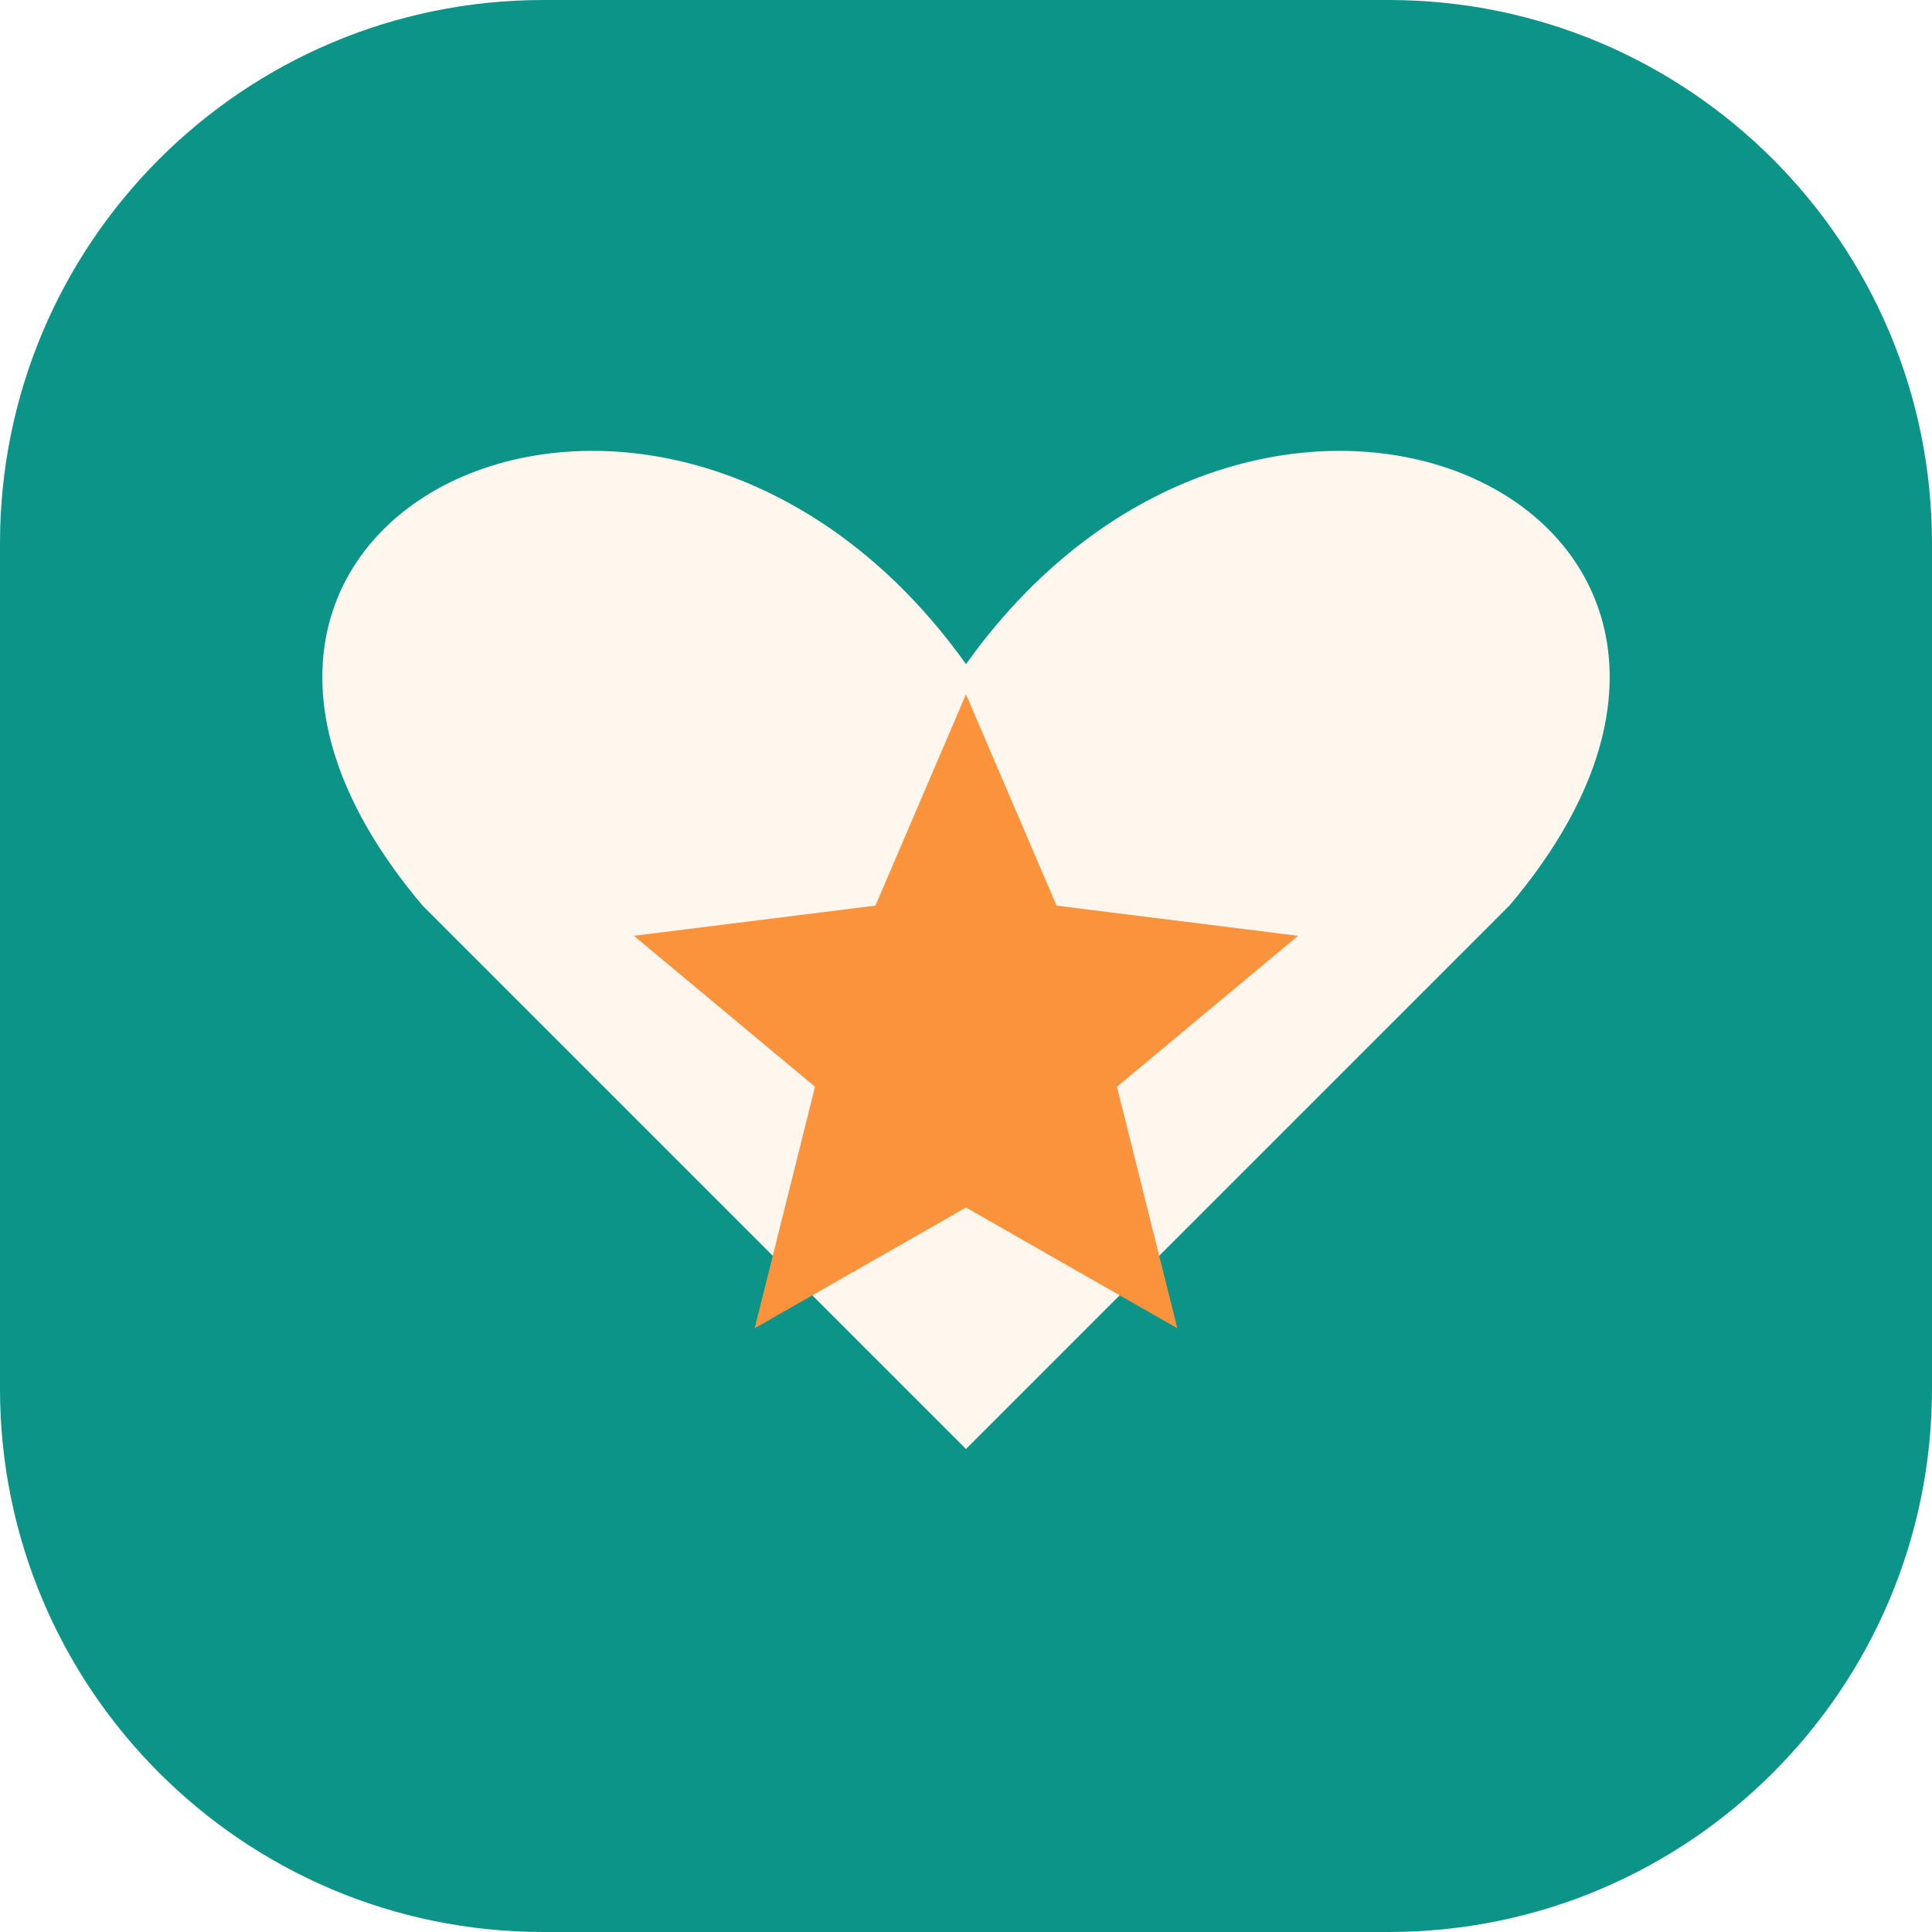
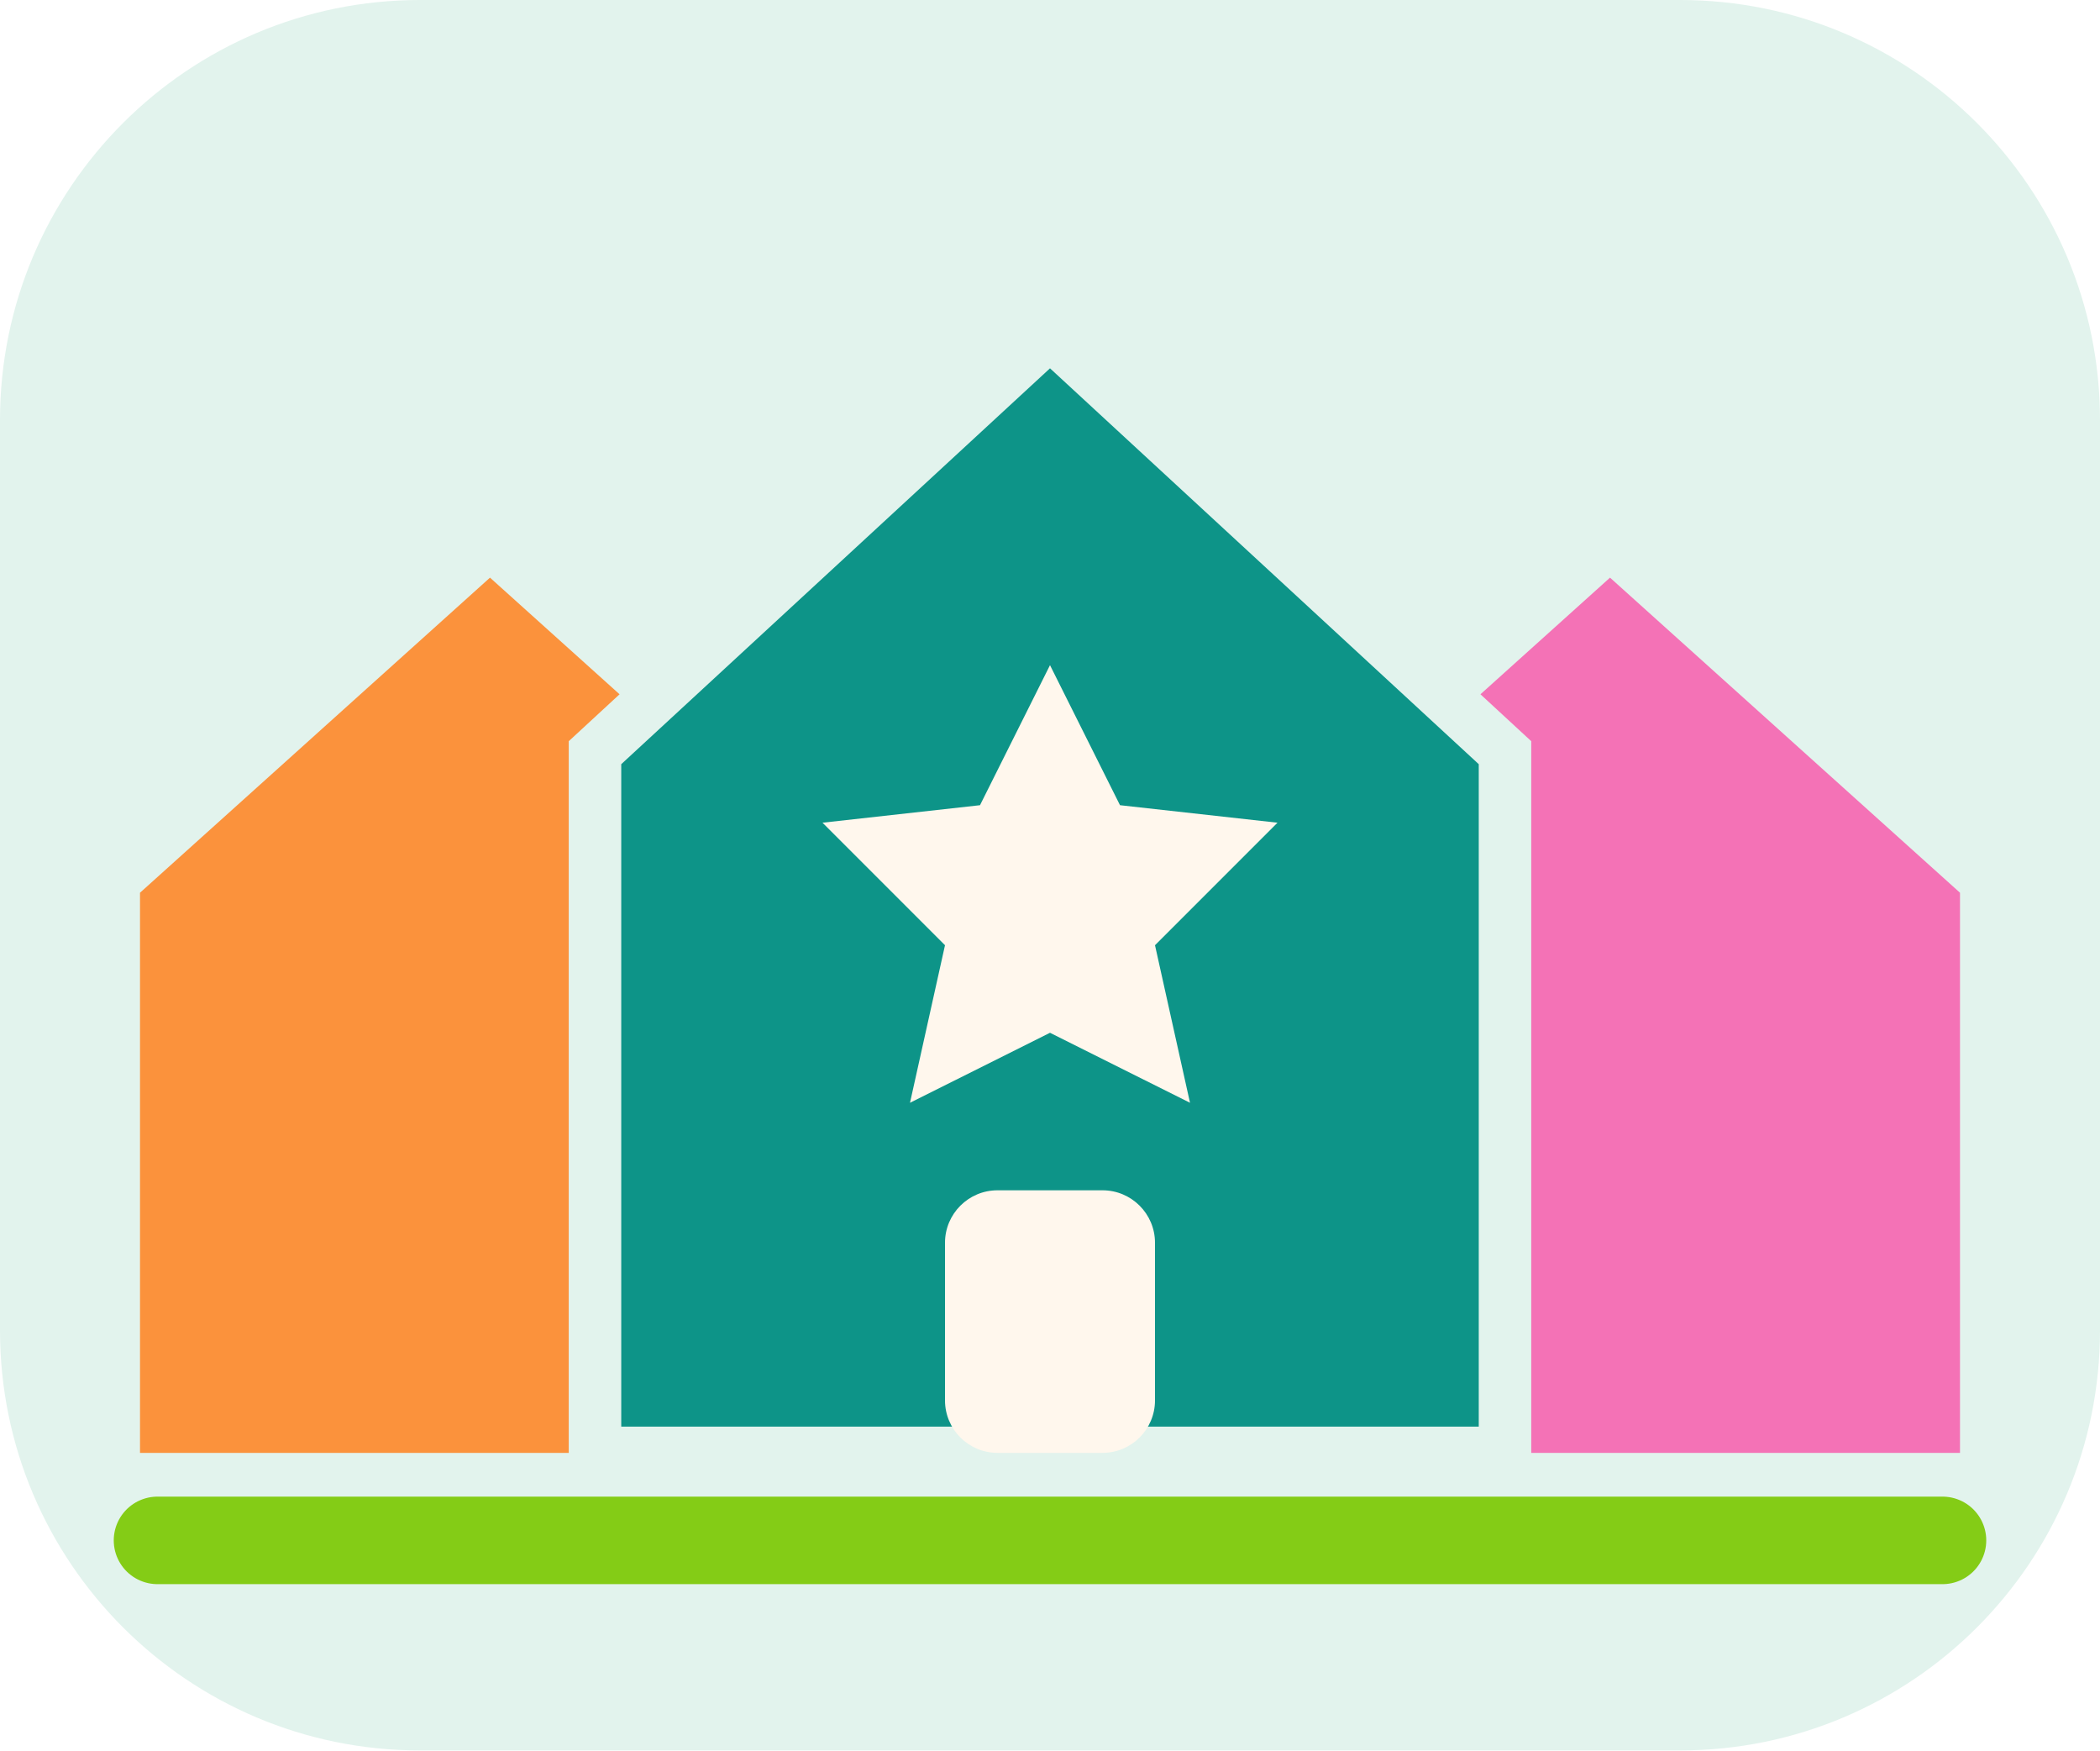
- <svg xmlns="http://www.w3.org/2000/svg" viewBox="0 0 64 64">
-   <rect width="64" height="64" rx="18" fill="#0D9488" />
-   <path d="M32 48 14 30C3 17 22 8 32 22 42 8 61 17 50 30Z" fill="#FFF7ED" />
-   <path d="m32 23 3 7 8 1-6 5 2 8-7-4-7 4 2-8-6-5 8-1z" fill="#FB923C" />
+ <svg xmlns="http://www.w3.org/2000/svg" viewBox="0 0 120 100">
+   <rect width="120" height="100" rx="24" fill="#E2F3ED" />
+   <path d="M8 51L28 33L48 51V83H8Z" fill="#FB923C" />
+   <path d="M72 51L92 33L112 51V83H72Z" fill="#F472B6" />
+   <path d="M34 43L60 19L86 43V83H34Z" fill="#0D9488" stroke="#E2F3ED" stroke-width="3" />
+   <path d="M60 38L64 46L73 47L66 54L68 63L60 59L52 63L54 54L47 47L56 46Z" fill="#FFF7ED" />
+   <rect x="54" y="68" width="12" height="15" rx="3" fill="#FFF7ED" />
+   <path d="M9 88H111" stroke="#84CC16" stroke-width="5" stroke-linecap="round" />
</svg>
